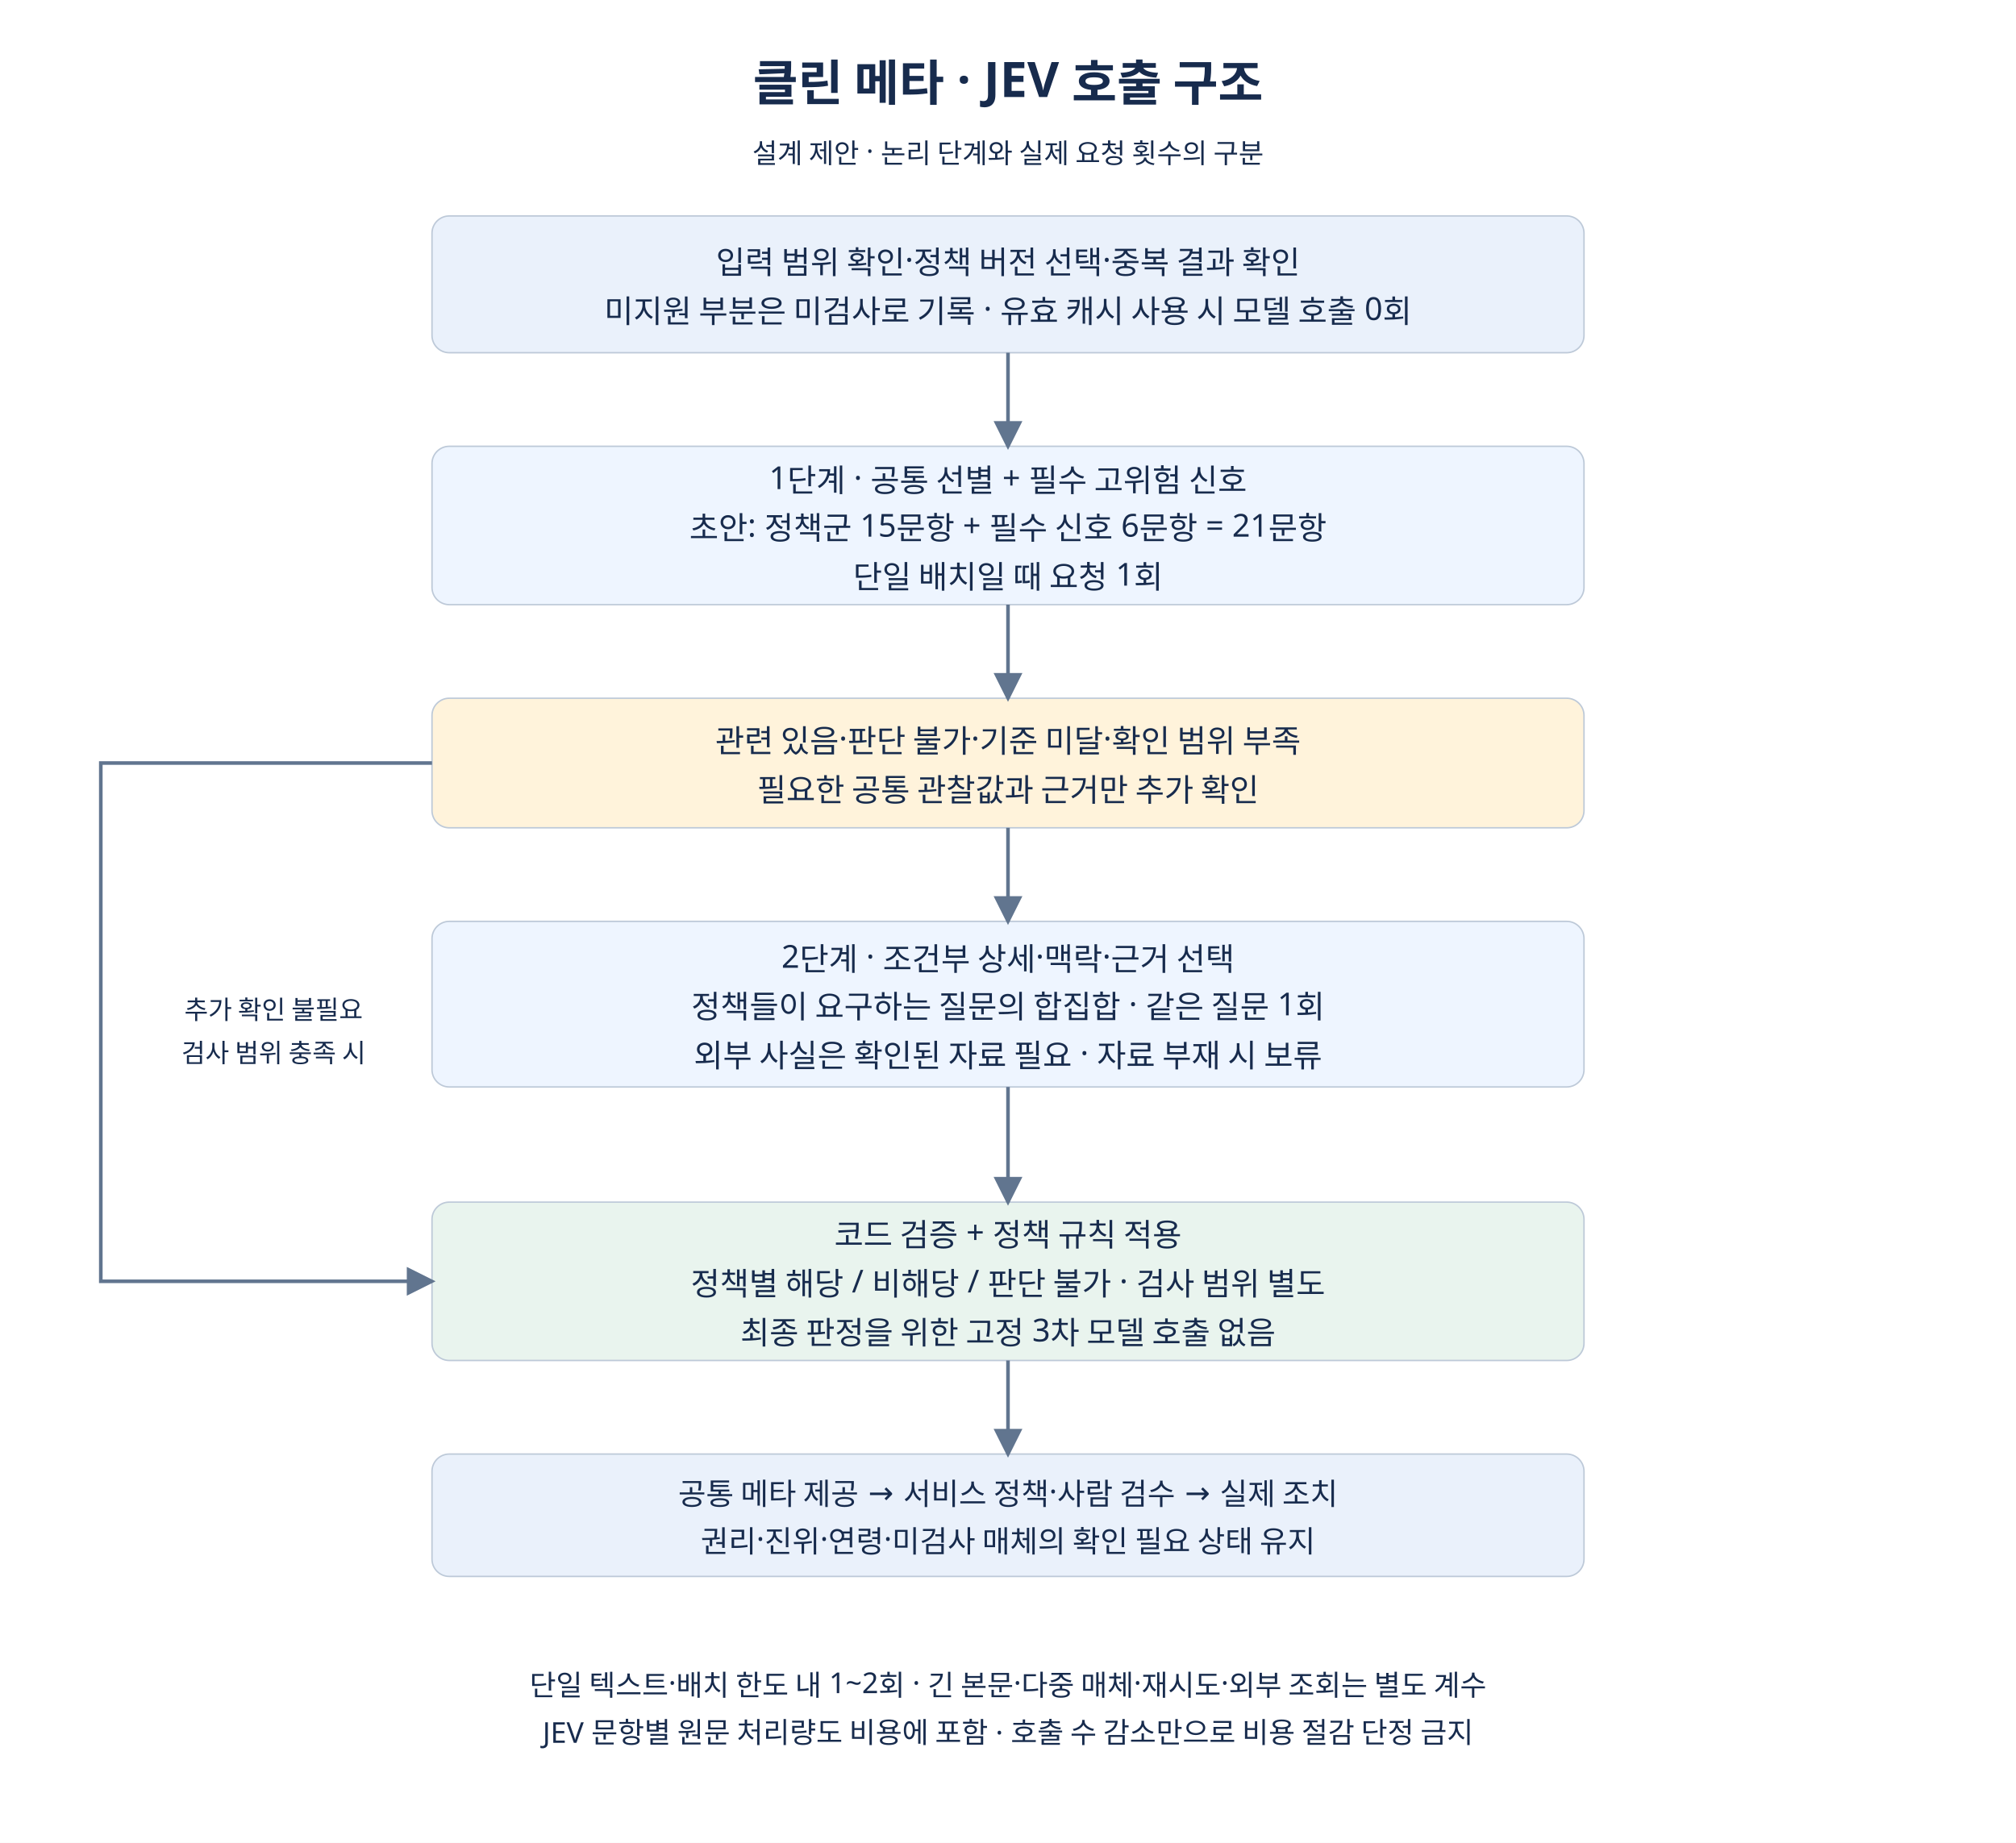
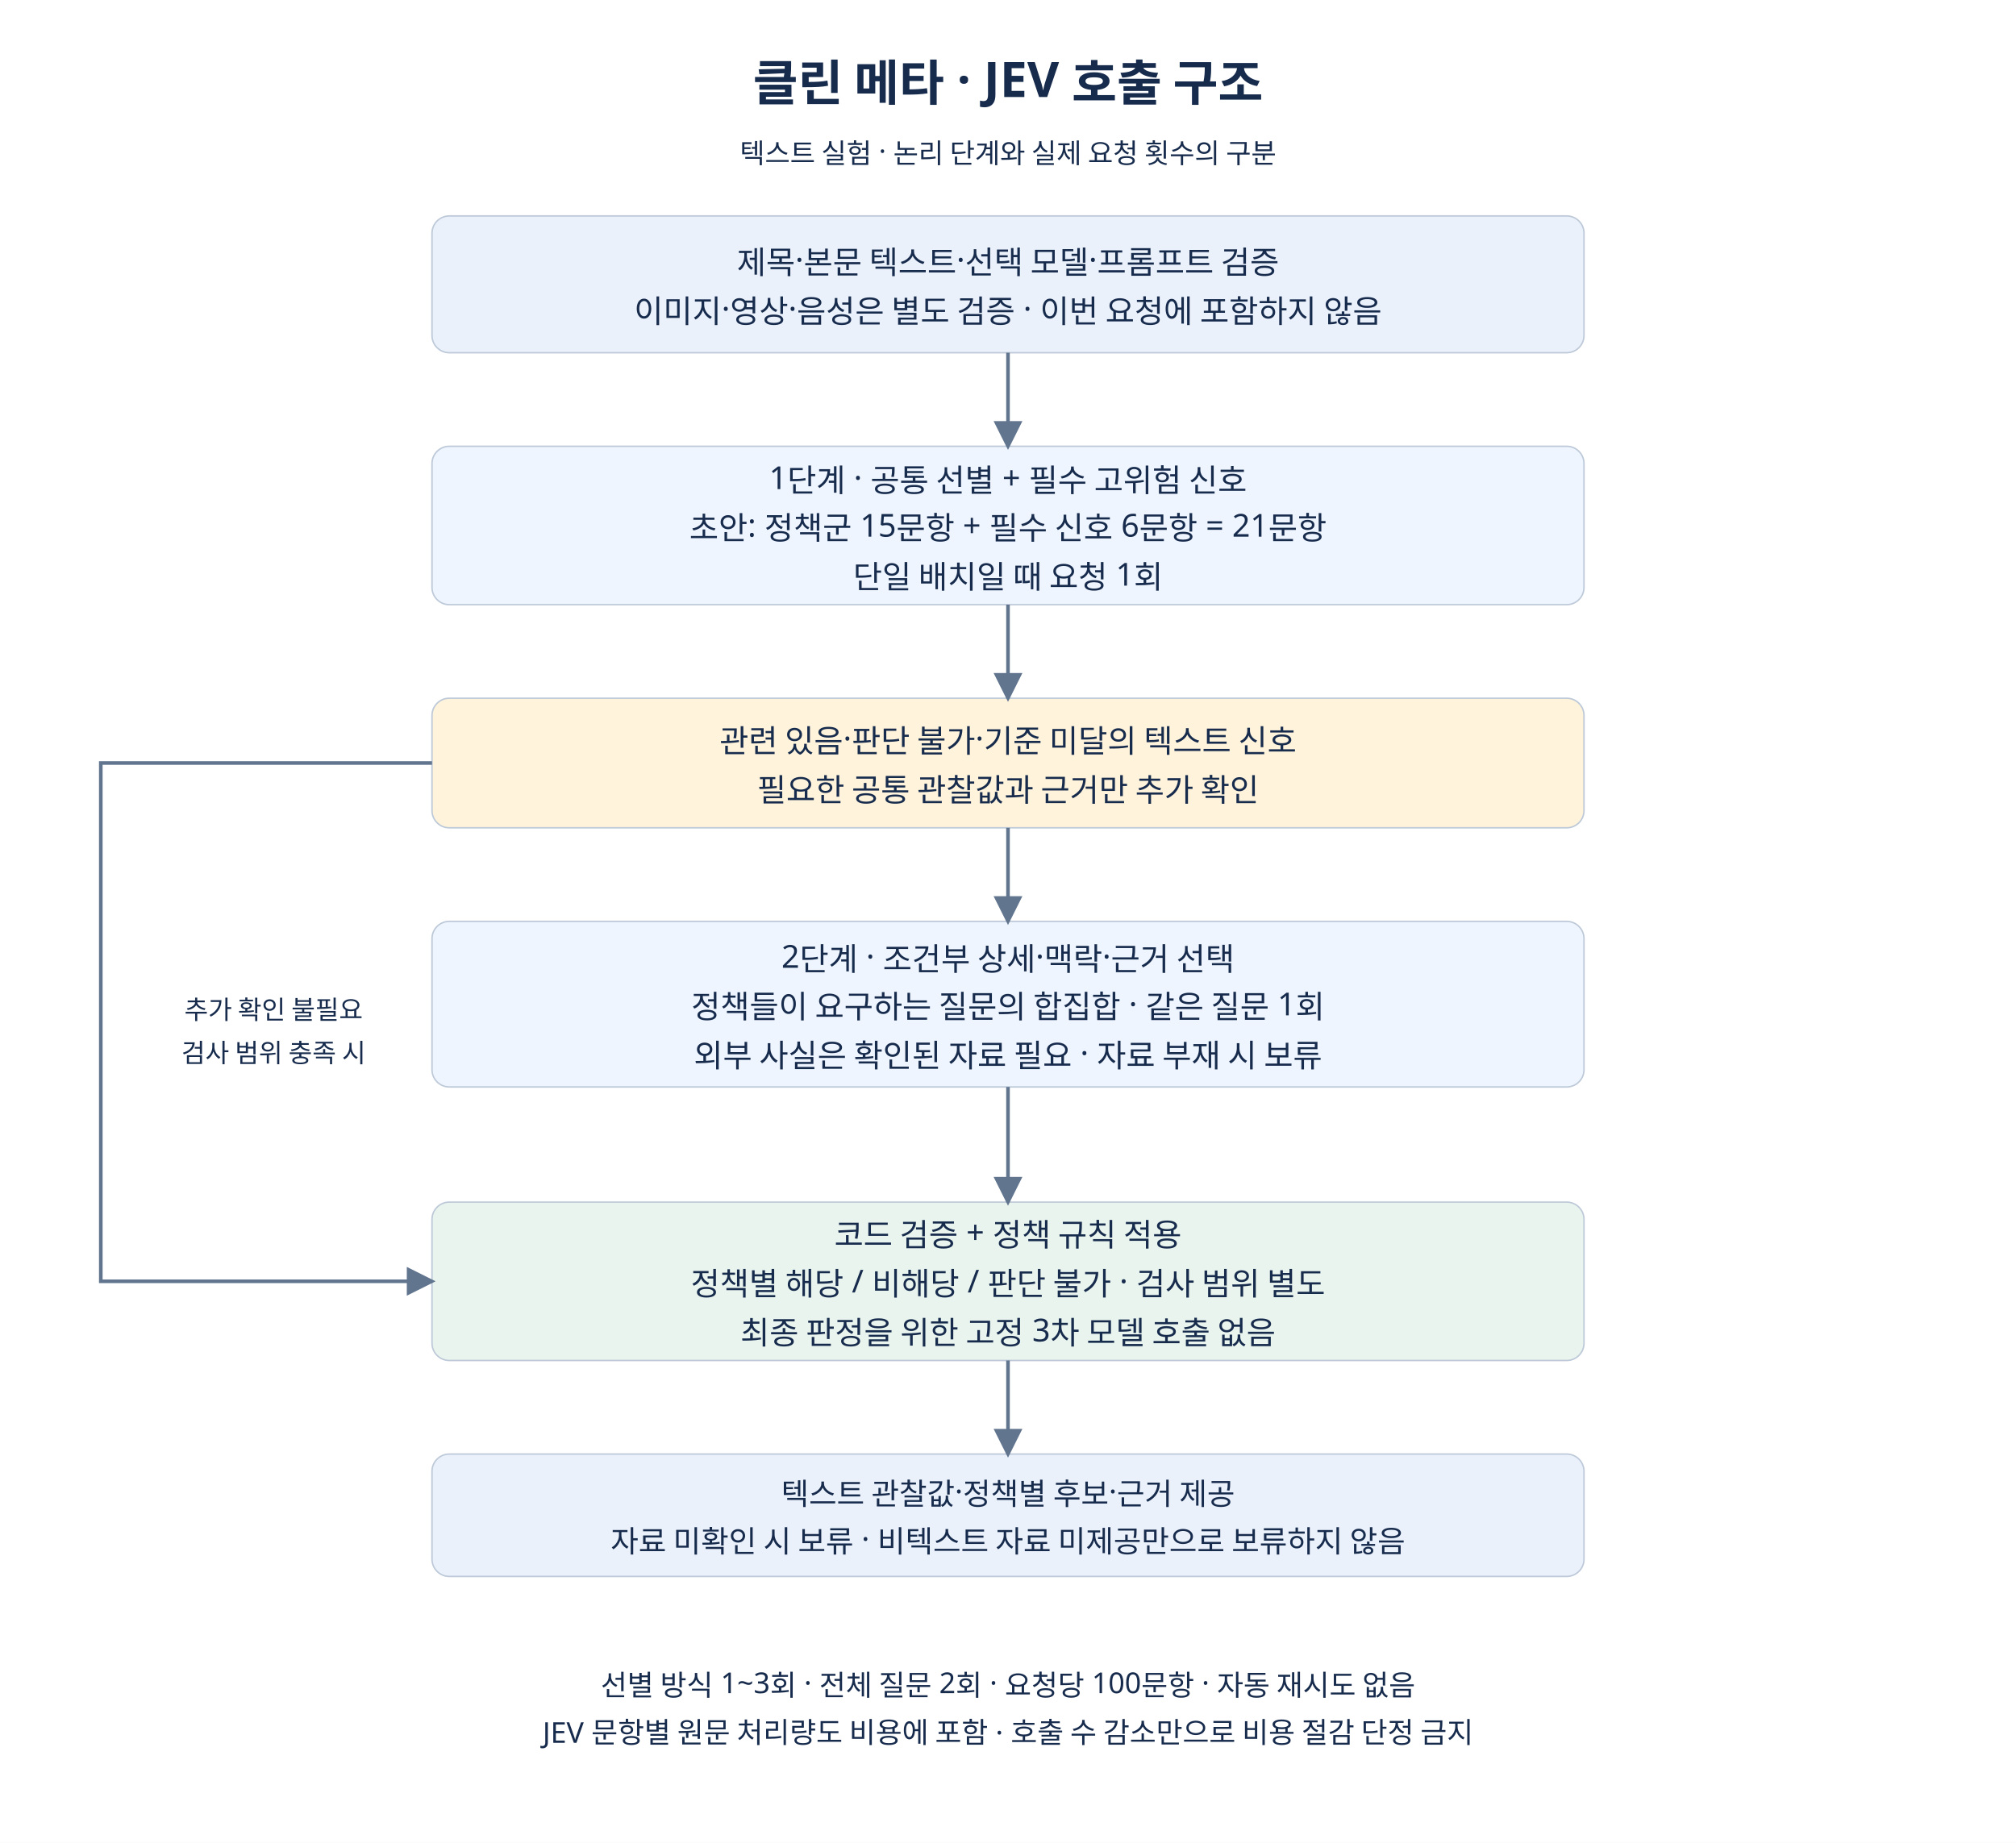
<svg xmlns="http://www.w3.org/2000/svg" width="1400" height="1280" viewBox="0 0 1400 1280">
  <defs>
    <marker id="arrow" markerWidth="8" markerHeight="8" refX="7" refY="4" orient="auto">
      <path d="M0,0 L8,4 L0,8Z" fill="#61758f" />
    </marker>
  </defs>
  <rect width="1400" height="1280" fill="white" />
  <g font-family="Apple SD Gothic Neo, sans-serif" fill="#172b4d">
    <text x="700.0" y="55.0" font-size="34" font-weight="700" text-anchor="middle" dominant-baseline="central">클린 메타 · JEV 호출 구조</text>
-     <text x="700.0" y="105.0" font-size="19" font-weight="400" text-anchor="middle" dominant-baseline="central">설계 제안 · 논리 단계와 실제 요청 횟수의 구분</text>
+     <text x="700.0" y="105.0" font-size="19" font-weight="400" text-anchor="middle" dominant-baseline="central">텍스트 실험 · 논리 단계와 실제 요청 횟수의 구분</text>
    <rect x="300" y="150" width="800" height="95" rx="12" fill="#eaf1fb" stroke="#bdc9d8" />
-     <text x="700.0" y="180.5" font-size="22" font-weight="400" text-anchor="middle" dominant-baseline="central">입력 범위 확인·정책 버전 선택·중복 결과 확인</text>
-     <text x="700.0" y="214.5" font-size="22" font-weight="400" text-anchor="middle" dominant-baseline="central">미지원 부분은 미검사로 기록 · 유효 캐시 사용 시 모델 호출 0회</text>
+     <text x="700.0" y="180.5" font-size="22" font-weight="400" text-anchor="middle" dominant-baseline="central">제목·본문 텍스트·선택 모델·프롬프트 검증</text>
+     <text x="700.0" y="214.5" font-size="22" font-weight="400" text-anchor="middle" dominant-baseline="central">이미지·영상·음성은 별도 검증 · 이번 요청에 포함하지 않음</text>
    <rect x="300" y="310" width="800" height="110" rx="12" fill="#eef5ff" stroke="#bdc9d8" />
    <text x="700.0" y="331.0" font-size="22" font-weight="400" text-anchor="middle" dominant-baseline="central">1단계 · 공통 선별 + 필수 고위험 신호</text>
    <text x="700.0" y="365.0" font-size="22" font-weight="400" text-anchor="middle" dominant-baseline="central">초안: 정책군 15문항 + 필수 신호 6문항 = 21문항</text>
    <text x="700.0" y="399.0" font-size="22" font-weight="400" text-anchor="middle" dominant-baseline="central">단일 배치일 때 요청 1회</text>
    <polyline points="700.0,245 700.0,310" fill="none" stroke="#61758f" stroke-width="2.5" marker-end="url(#arrow)" />
    <rect x="300" y="485" width="800" height="90" rx="12" fill="#fff3db" stroke="#bdc9d8" />
-     <text x="700.0" y="513.0" font-size="22" font-weight="400" text-anchor="middle" dominant-baseline="central">관련 있음·판단 불가·기준 미달·확인 범위 부족</text>
+     <text x="700.0" y="513.0" font-size="22" font-weight="400" text-anchor="middle" dominant-baseline="central">관련 있음·판단 불가·기준 미달의 텍스트 신호</text>
    <text x="700.0" y="547.0" font-size="22" font-weight="400" text-anchor="middle" dominant-baseline="central">필요한 공통 관찰값과 근거만 추가 확인</text>
    <polyline points="700.0,420 700.0,485" fill="none" stroke="#61758f" stroke-width="2.5" marker-end="url(#arrow)" />
    <rect x="300" y="640" width="800" height="115" rx="12" fill="#eef5ff" stroke="#bdc9d8" />
    <text x="700.0" y="663.5" font-size="22" font-weight="400" text-anchor="middle" dominant-baseline="central">2단계 · 조건부 상세·맥락·근거 선택</text>
    <text x="700.0" y="697.5" font-size="22" font-weight="400" text-anchor="middle" dominant-baseline="central">정책들이 요구하는 질문의 합집합 · 같은 질문 1회</text>
    <text x="700.0" y="731.5" font-size="22" font-weight="400" text-anchor="middle" dominant-baseline="central">외부 사실은 확인된 자료 필요 · 자료 부재 시 보류</text>
    <polyline points="700.0,575 700.0,640" fill="none" stroke="#61758f" stroke-width="2.5" marker-end="url(#arrow)" />
    <rect x="300" y="835" width="800" height="110" rx="12" fill="#e9f4ee" stroke="#bdc9d8" />
    <text x="700.0" y="856.0" font-size="22" font-weight="400" text-anchor="middle" dominant-baseline="central">코드 검증 + 정책 규칙 적용</text>
    <text x="700.0" y="890.0" font-size="22" font-weight="400" text-anchor="middle" dominant-baseline="central">정책별 해당 / 비해당 / 판단 불가 · 검사 범위 별도</text>
    <text x="700.0" y="924.0" font-size="22" font-weight="400" text-anchor="middle" dominant-baseline="central">최종 판정을 위한 고정 3차 모델 호출 없음</text>
    <polyline points="700.0,755 700.0,835" fill="none" stroke="#61758f" stroke-width="2.5" marker-end="url(#arrow)" />
    <polyline points="300,530 70,530 70,890 300,890" fill="none" stroke="#61758f" stroke-width="2.5" marker-end="url(#arrow)" />
    <text x="190.0" y="700.0" font-size="18" font-weight="400" text-anchor="middle" dominant-baseline="central">추가 확인 불필요</text>
    <text x="190.0" y="730.0" font-size="18" font-weight="400" text-anchor="middle" dominant-baseline="central">검사 범위 충족 시</text>
    <rect x="300" y="1010" width="800" height="85" rx="12" fill="#eaf1fb" stroke="#bdc9d8" />
-     <text x="700.0" y="1036.0" font-size="21" font-weight="400" text-anchor="middle" dominant-baseline="central">공통 메타 제공 → 서비스 정책·사람 검수 → 실제 조치</text>
-     <text x="700.0" y="1069.0" font-size="21" font-weight="400" text-anchor="middle" dominant-baseline="central">권리·진위·연령·미검사 매체의 확인 필요 상태 유지</text>
+     <text x="700.0" y="1036.0" font-size="21" font-weight="400" text-anchor="middle" dominant-baseline="central">텍스트 관찰값·정책별 후보·근거 제공</text>
+     <text x="700.0" y="1069.0" font-size="21" font-weight="400" text-anchor="middle" dominant-baseline="central">자료 미확인 시 보류 · 비텍스트 자료 미제공만으로 보류하지 않음</text>
    <polyline points="700.0,945 700.0,1010" fill="none" stroke="#61758f" stroke-width="2.5" marker-end="url(#arrow)" />
-     <text x="700.0" y="1169.0" font-size="20" font-weight="400" text-anchor="middle" dominant-baseline="central">단일 텍스트·배치 한도 내 1~2회 · 긴 본문·다중 매체·재시도·외부 조회는 별도 계수</text>
+     <text x="700.0" y="1169.0" font-size="20" font-weight="400" text-anchor="middle" dominant-baseline="central">선별 방식 1~3회 · 전체 질문 2회 · 요청당 100문항 · 자동 재시도 없음</text>
    <text x="700.0" y="1201.0" font-size="20" font-weight="400" text-anchor="middle" dominant-baseline="central">JEV 문항별 원문 처리량도 비용에 포함 · 호출 수 감소만으로 비용 절감 단정 금지</text>
  </g>
</svg>
